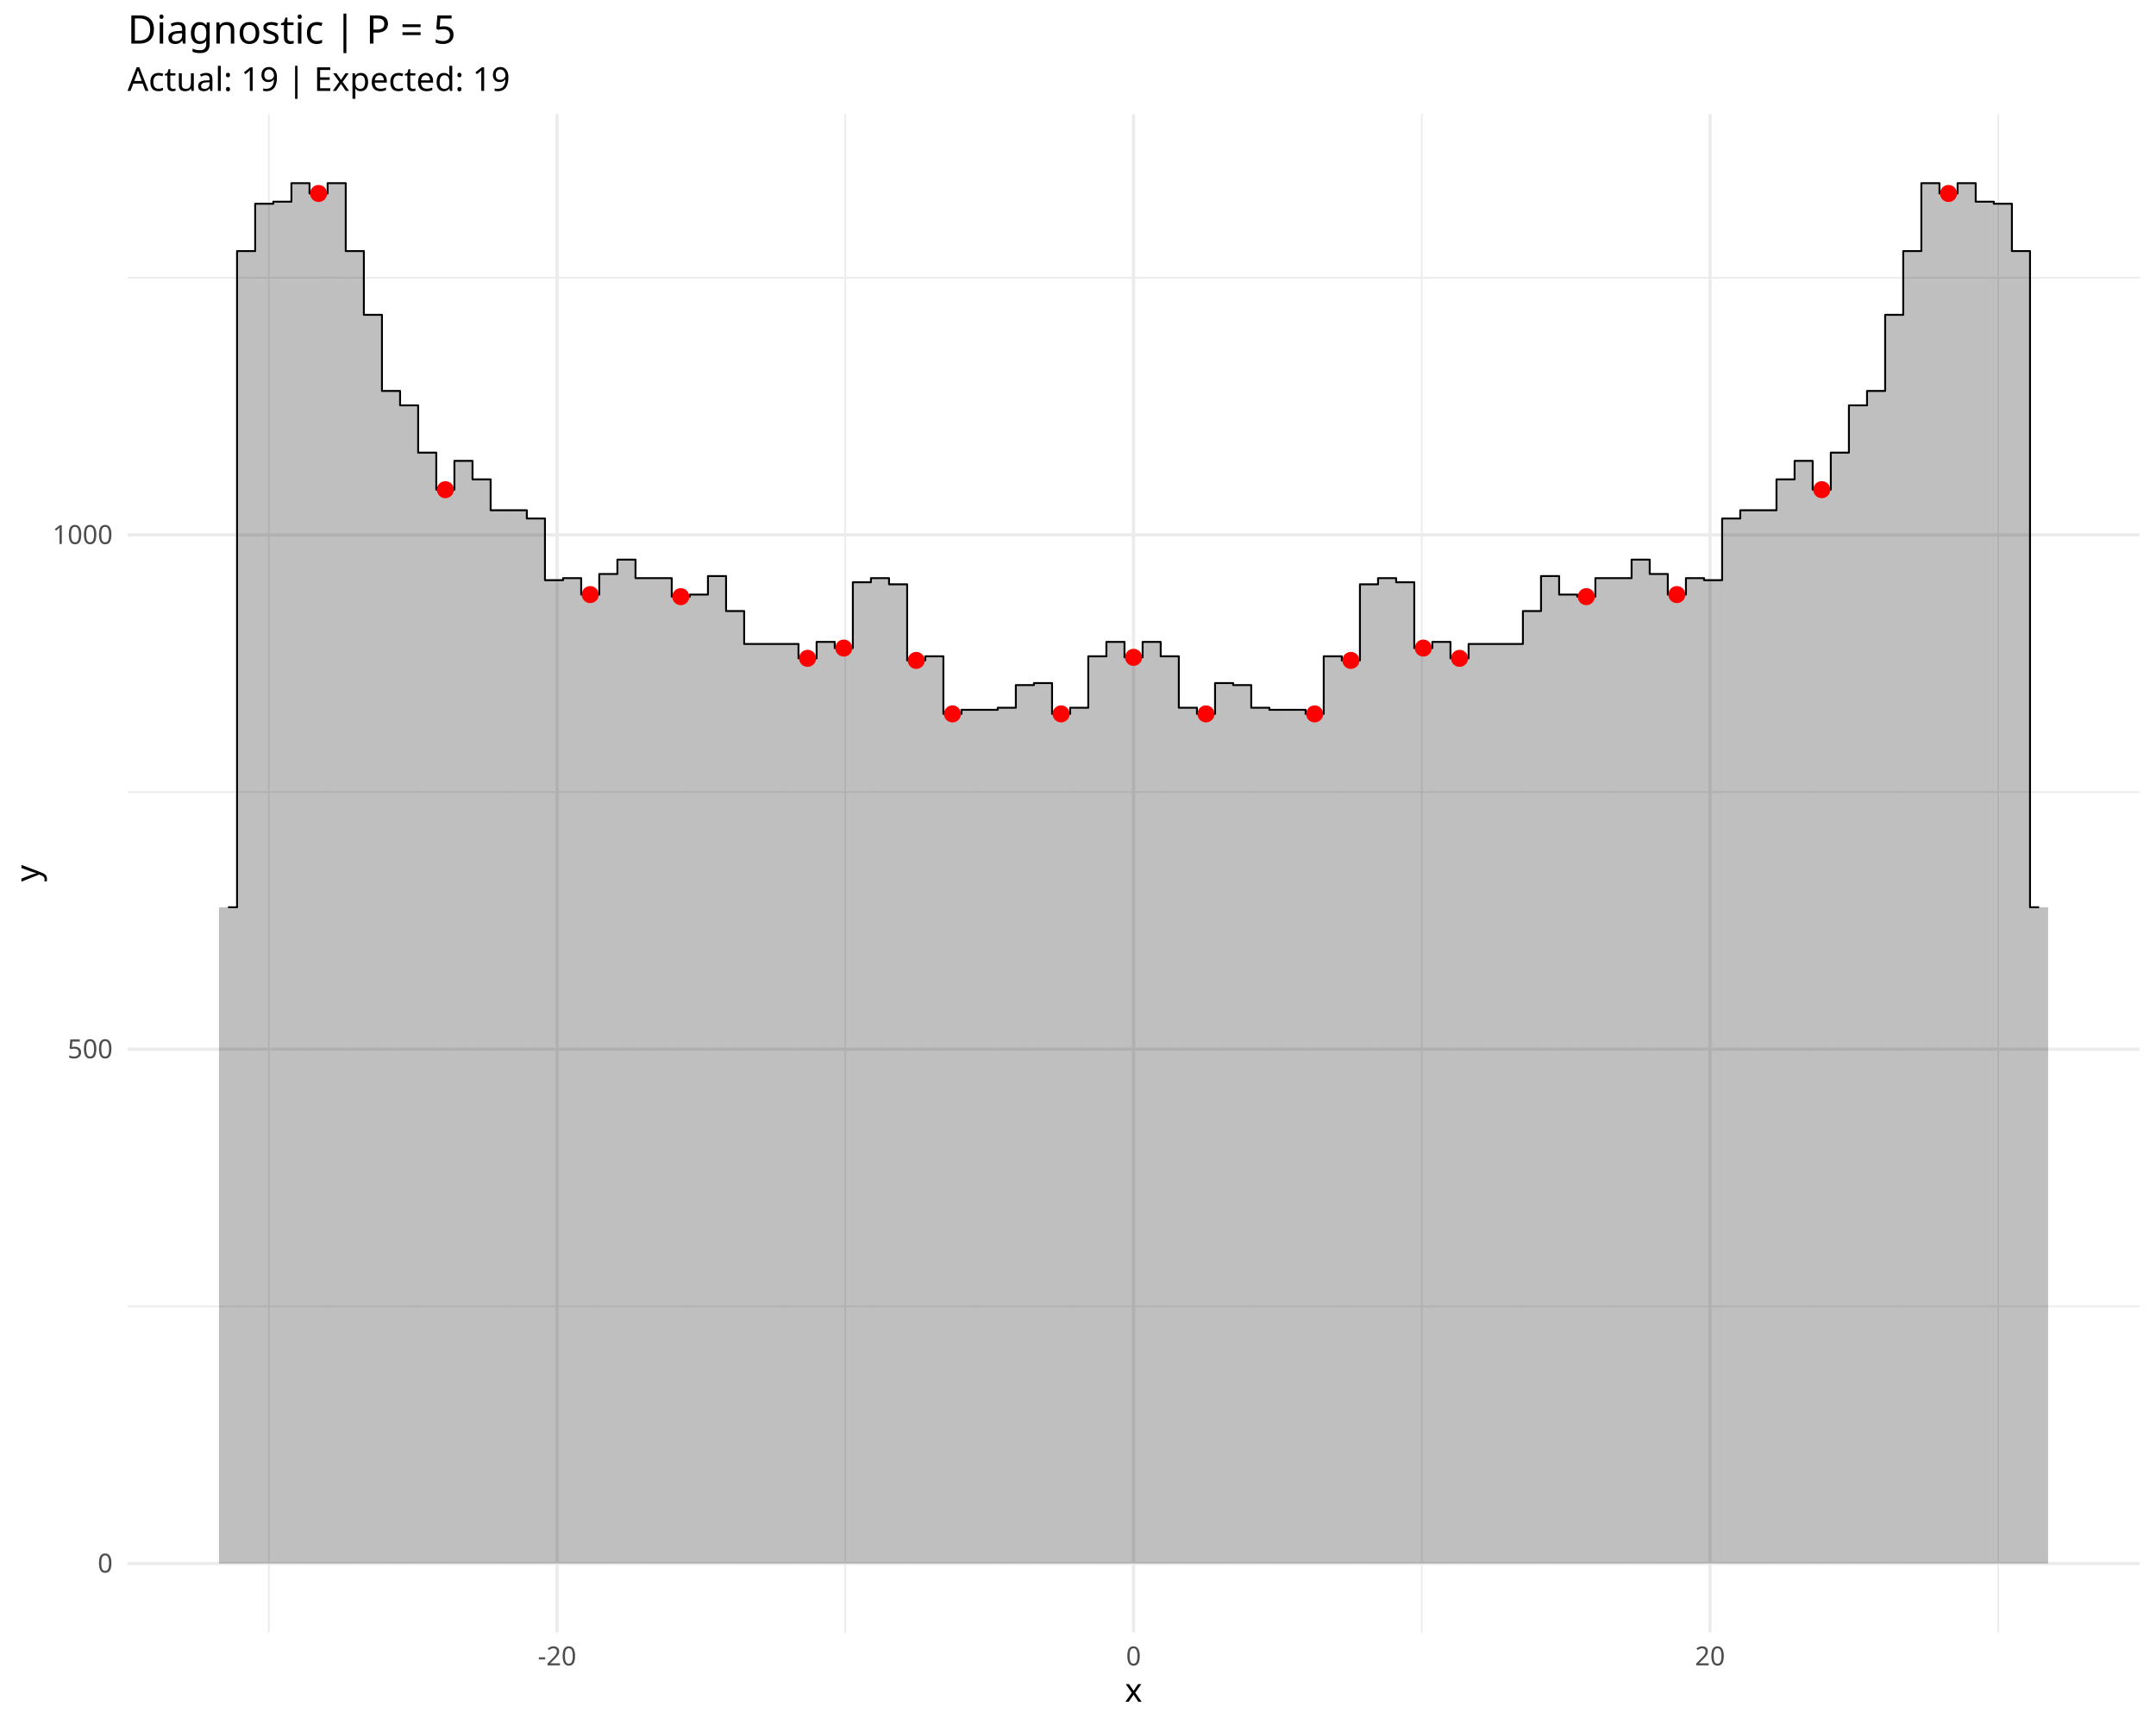
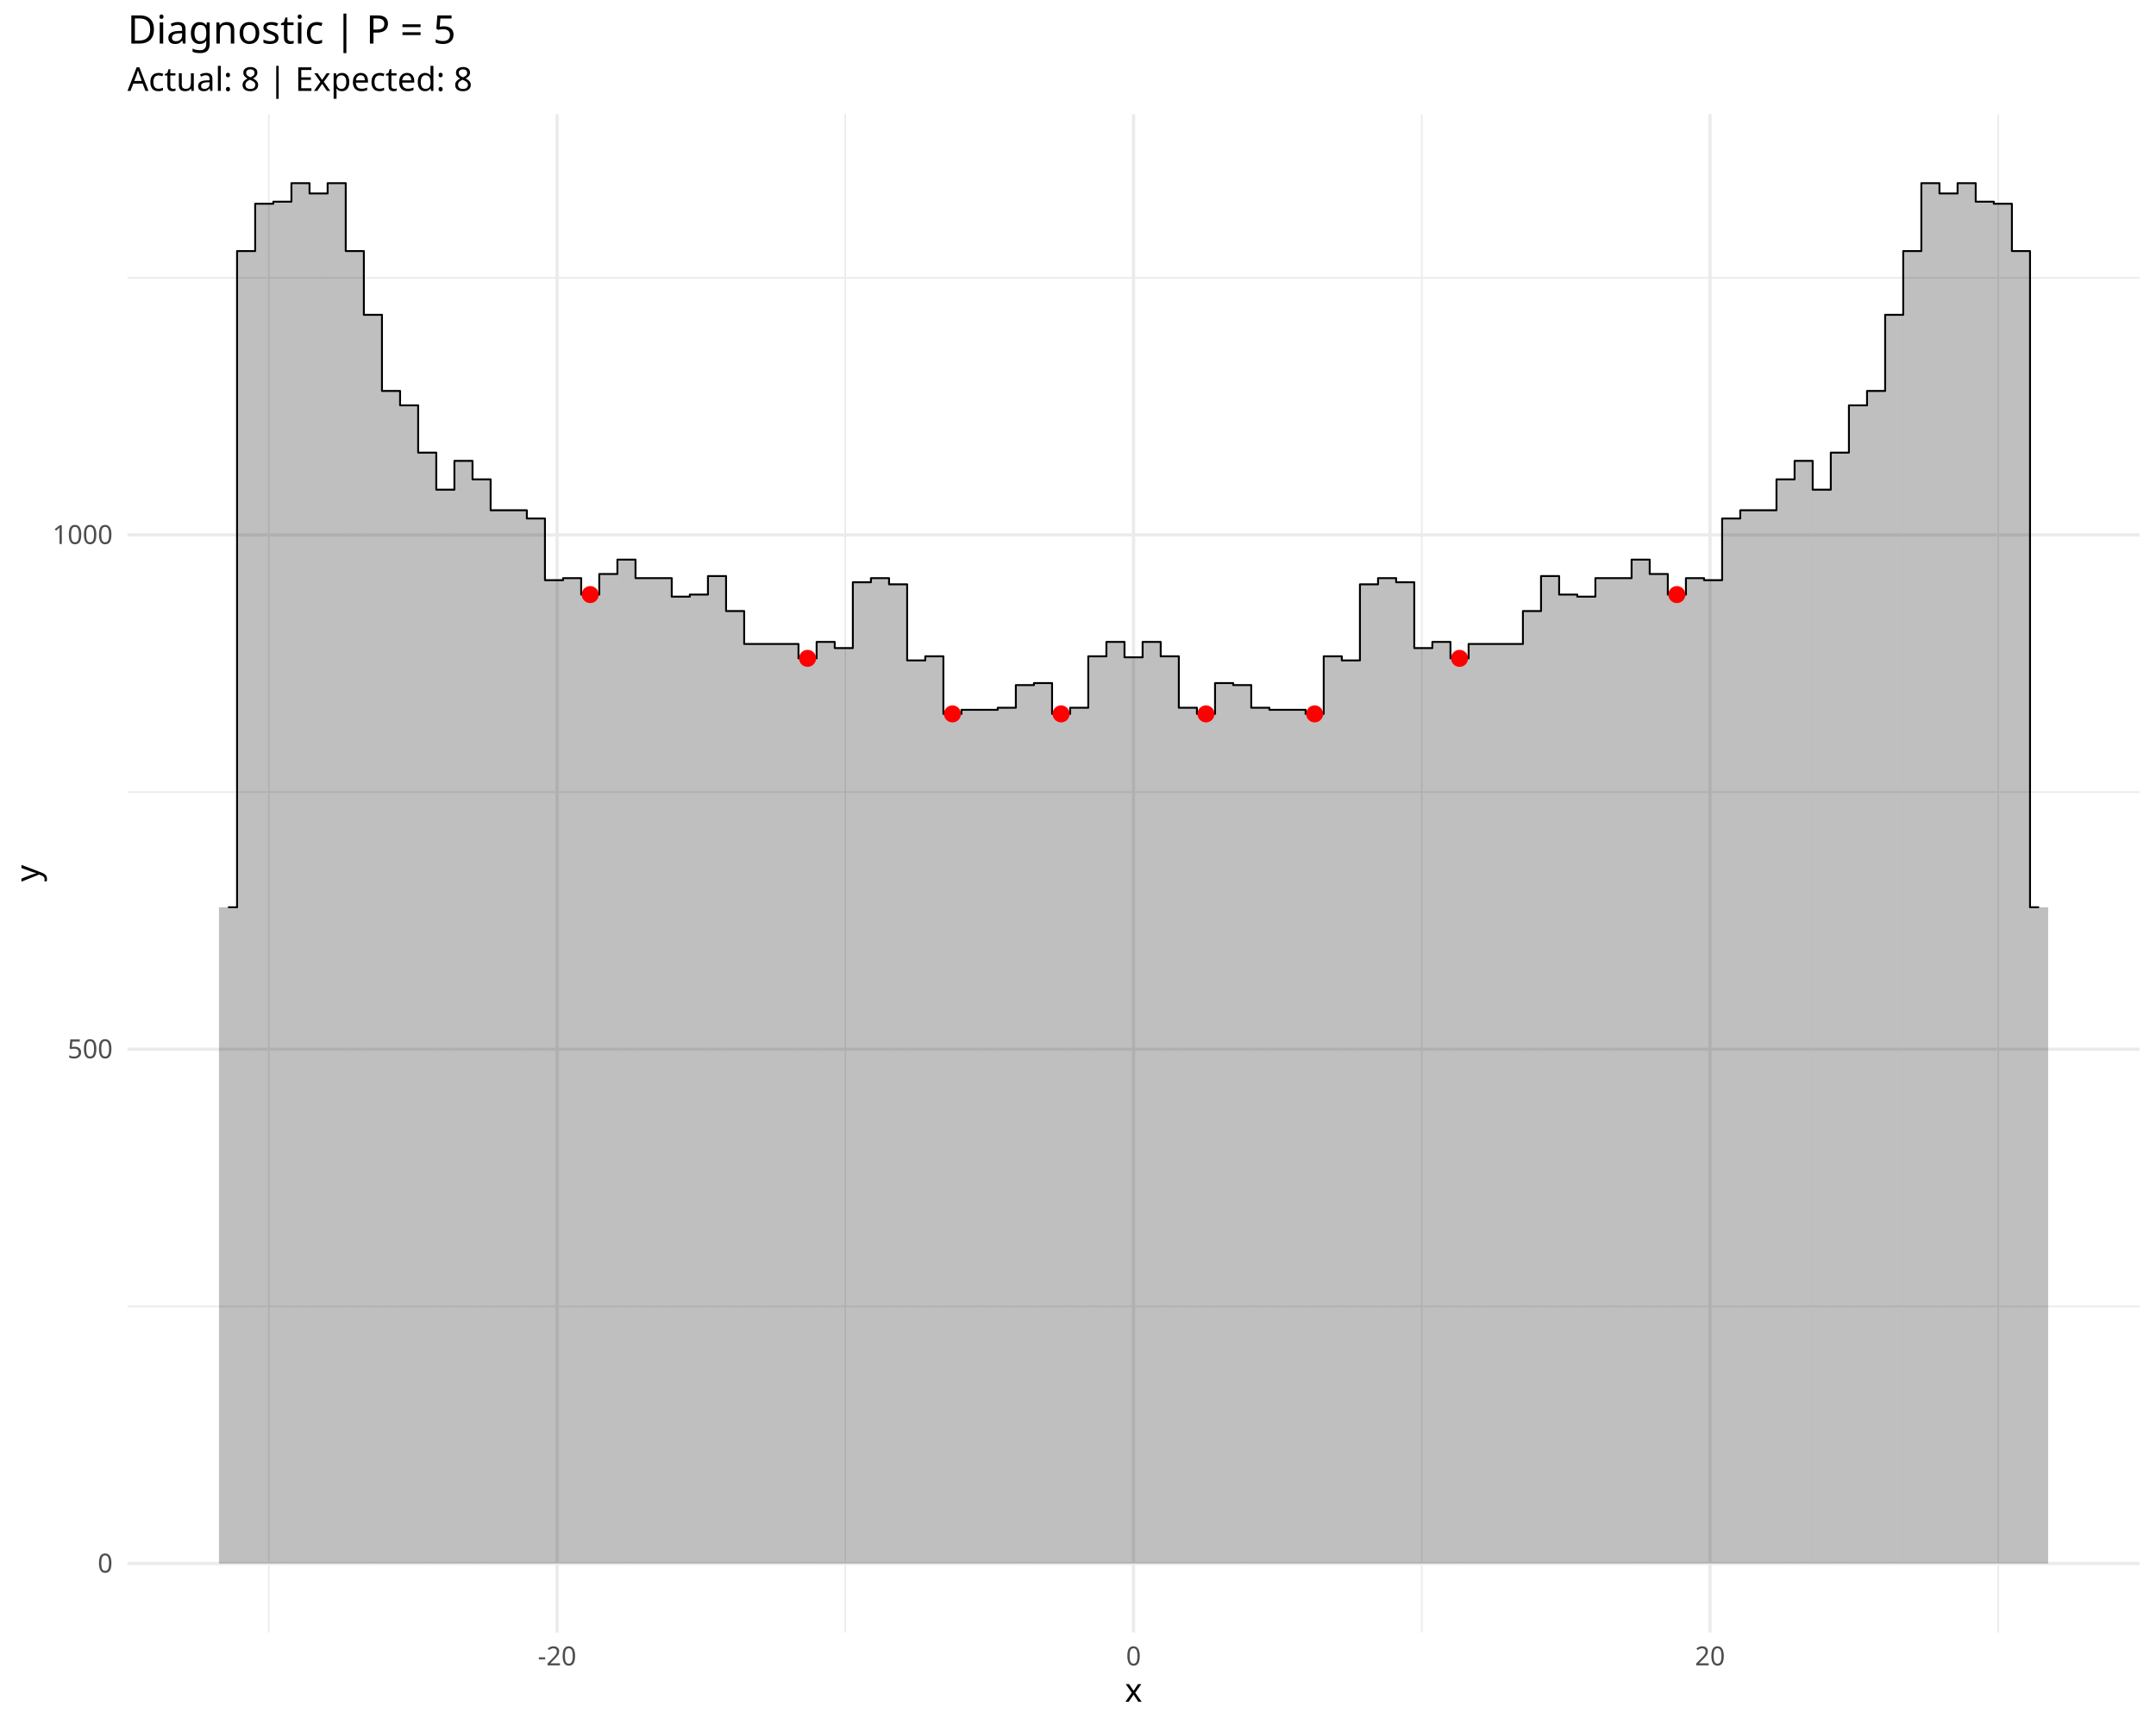
<svg xmlns="http://www.w3.org/2000/svg" class="svglite" data-engine-version="2.0" width="720.00pt" height="576.00pt" viewBox="0 0 720.00 576.00">
  <defs>
    <style type="text/css">
    .svglite line, .svglite polyline, .svglite polygon, .svglite path, .svglite rect, .svglite circle {
      fill: none;
      stroke: #000000;
      stroke-linecap: round;
      stroke-linejoin: round;
      stroke-miterlimit: 10.00;
    }
  </style>
  </defs>
  <rect width="100%" height="100%" style="stroke: none; fill: #FFFFFF;" />
  <defs>
    <clipPath id="cpMC4wMHw3MjAuMDB8MC4wMHw1NzYuMDA=">
      <rect x="0.00" y="0.00" width="720.00" height="576.00" />
    </clipPath>
  </defs>
  <g clip-path="url(#cpMC4wMHw3MjAuMDB8MC4wMHw1NzYuMDA=)">
    <rect x="0.00" y="0.00" width="720.00" height="576.00" style="stroke-width: 1.07; stroke: none; fill: #FFFFFF;" />
  </g>
  <defs>
    <clipPath id="cpNDIuNTh8NzE0LjUyfDM4LjEyfDU0NS4xMQ==">
      <rect x="42.58" y="38.12" width="671.94" height="507.00" />
    </clipPath>
  </defs>
  <g clip-path="url(#cpNDIuNTh8NzE0LjUyfDM4LjEyfDU0NS4xMQ==)">
    <polyline points="42.58,436.21 714.52,436.21 " style="stroke-width: 0.53; stroke: #EBEBEB; stroke-linecap: butt;" />
    <polyline points="42.58,264.48 714.52,264.48 " style="stroke-width: 0.53; stroke: #EBEBEB; stroke-linecap: butt;" />
    <polyline points="42.58,92.76 714.52,92.76 " style="stroke-width: 0.53; stroke: #EBEBEB; stroke-linecap: butt;" />
    <polyline points="89.78,545.11 89.78,38.12 " style="stroke-width: 0.53; stroke: #EBEBEB; stroke-linecap: butt;" />
    <polyline points="282.29,545.11 282.29,38.12 " style="stroke-width: 0.53; stroke: #EBEBEB; stroke-linecap: butt;" />
    <polyline points="474.81,545.11 474.81,38.12 " style="stroke-width: 0.53; stroke: #EBEBEB; stroke-linecap: butt;" />
    <polyline points="667.32,545.11 667.32,38.12 " style="stroke-width: 0.53; stroke: #EBEBEB; stroke-linecap: butt;" />
    <polyline points="42.58,522.07 714.52,522.07 " style="stroke-width: 1.07; stroke: #EBEBEB; stroke-linecap: butt;" />
    <polyline points="42.58,350.34 714.52,350.34 " style="stroke-width: 1.07; stroke: #EBEBEB; stroke-linecap: butt;" />
    <polyline points="42.58,178.62 714.52,178.62 " style="stroke-width: 1.07; stroke: #EBEBEB; stroke-linecap: butt;" />
    <polyline points="186.04,545.11 186.04,38.12 " style="stroke-width: 1.07; stroke: #EBEBEB; stroke-linecap: butt;" />
    <polyline points="378.55,545.11 378.55,38.12 " style="stroke-width: 1.07; stroke: #EBEBEB; stroke-linecap: butt;" />
    <polyline points="571.07,545.11 571.07,38.12 " style="stroke-width: 1.07; stroke: #EBEBEB; stroke-linecap: butt;" />
    <rect x="73.13" y="302.95" width="6.05" height="219.12" style="stroke-width: 1.07; stroke: none; stroke-linecap: butt; stroke-linejoin: miter; fill: #000000; fill-opacity: 0.25;" />
    <rect x="79.17" y="83.83" width="6.05" height="438.24" style="stroke-width: 1.07; stroke: none; stroke-linecap: butt; stroke-linejoin: miter; fill: #000000; fill-opacity: 0.25;" />
    <rect x="85.22" y="68.03" width="6.05" height="454.04" style="stroke-width: 1.07; stroke: none; stroke-linecap: butt; stroke-linejoin: miter; fill: #000000; fill-opacity: 0.25;" />
    <rect x="91.27" y="67.34" width="6.05" height="454.72" style="stroke-width: 1.07; stroke: none; stroke-linecap: butt; stroke-linejoin: miter; fill: #000000; fill-opacity: 0.25;" />
    <rect x="97.32" y="61.16" width="6.05" height="460.91" style="stroke-width: 1.07; stroke: none; stroke-linecap: butt; stroke-linejoin: miter; fill: #000000; fill-opacity: 0.25;" />
    <rect x="103.37" y="64.60" width="6.05" height="457.47" style="stroke-width: 1.07; stroke: none; stroke-linecap: butt; stroke-linejoin: miter; fill: #000000; fill-opacity: 0.25;" />
    <rect x="109.41" y="61.16" width="6.05" height="460.91" style="stroke-width: 1.07; stroke: none; stroke-linecap: butt; stroke-linejoin: miter; fill: #000000; fill-opacity: 0.25;" />
    <rect x="115.46" y="83.83" width="6.05" height="438.24" style="stroke-width: 1.07; stroke: none; stroke-linecap: butt; stroke-linejoin: miter; fill: #000000; fill-opacity: 0.25;" />
    <rect x="121.51" y="105.12" width="6.05" height="416.94" style="stroke-width: 1.07; stroke: none; stroke-linecap: butt; stroke-linejoin: miter; fill: #000000; fill-opacity: 0.25;" />
    <rect x="127.56" y="130.54" width="6.05" height="391.53" style="stroke-width: 1.07; stroke: none; stroke-linecap: butt; stroke-linejoin: miter; fill: #000000; fill-opacity: 0.25;" />
    <rect x="133.61" y="135.35" width="6.05" height="386.72" style="stroke-width: 1.07; stroke: none; stroke-linecap: butt; stroke-linejoin: miter; fill: #000000; fill-opacity: 0.25;" />
    <rect x="139.65" y="151.14" width="6.05" height="370.92" style="stroke-width: 1.07; stroke: none; stroke-linecap: butt; stroke-linejoin: miter; fill: #000000; fill-opacity: 0.25;" />
    <rect x="145.70" y="163.51" width="6.05" height="358.56" style="stroke-width: 1.07; stroke: none; stroke-linecap: butt; stroke-linejoin: miter; fill: #000000; fill-opacity: 0.25;" />
    <rect x="151.75" y="153.89" width="6.05" height="368.17" style="stroke-width: 1.07; stroke: none; stroke-linecap: butt; stroke-linejoin: miter; fill: #000000; fill-opacity: 0.25;" />
    <rect x="157.80" y="160.07" width="6.05" height="361.99" style="stroke-width: 1.07; stroke: none; stroke-linecap: butt; stroke-linejoin: miter; fill: #000000; fill-opacity: 0.25;" />
    <rect x="163.85" y="170.38" width="6.05" height="351.69" style="stroke-width: 1.07; stroke: none; stroke-linecap: butt; stroke-linejoin: miter; fill: #000000; fill-opacity: 0.25;" />
    <rect x="169.89" y="170.38" width="6.05" height="351.69" style="stroke-width: 1.07; stroke: none; stroke-linecap: butt; stroke-linejoin: miter; fill: #000000; fill-opacity: 0.25;" />
    <rect x="175.94" y="173.13" width="6.05" height="348.94" style="stroke-width: 1.07; stroke: none; stroke-linecap: butt; stroke-linejoin: miter; fill: #000000; fill-opacity: 0.25;" />
    <rect x="181.99" y="193.73" width="6.05" height="328.33" style="stroke-width: 1.07; stroke: none; stroke-linecap: butt; stroke-linejoin: miter; fill: #000000; fill-opacity: 0.25;" />
    <rect x="188.04" y="193.05" width="6.05" height="329.02" style="stroke-width: 1.07; stroke: none; stroke-linecap: butt; stroke-linejoin: miter; fill: #000000; fill-opacity: 0.25;" />
    <rect x="194.09" y="198.54" width="6.05" height="323.53" style="stroke-width: 1.07; stroke: none; stroke-linecap: butt; stroke-linejoin: miter; fill: #000000; fill-opacity: 0.25;" />
    <rect x="200.13" y="191.67" width="6.05" height="330.40" style="stroke-width: 1.07; stroke: none; stroke-linecap: butt; stroke-linejoin: miter; fill: #000000; fill-opacity: 0.25;" />
    <rect x="206.18" y="186.86" width="6.05" height="335.20" style="stroke-width: 1.07; stroke: none; stroke-linecap: butt; stroke-linejoin: miter; fill: #000000; fill-opacity: 0.25;" />
    <rect x="212.23" y="193.05" width="6.05" height="329.02" style="stroke-width: 1.07; stroke: none; stroke-linecap: butt; stroke-linejoin: miter; fill: #000000; fill-opacity: 0.25;" />
    <rect x="218.28" y="193.05" width="6.05" height="329.02" style="stroke-width: 1.07; stroke: none; stroke-linecap: butt; stroke-linejoin: miter; fill: #000000; fill-opacity: 0.25;" />
    <rect x="224.33" y="199.23" width="6.05" height="322.84" style="stroke-width: 1.07; stroke: none; stroke-linecap: butt; stroke-linejoin: miter; fill: #000000; fill-opacity: 0.25;" />
    <rect x="230.37" y="198.54" width="6.05" height="323.53" style="stroke-width: 1.07; stroke: none; stroke-linecap: butt; stroke-linejoin: miter; fill: #000000; fill-opacity: 0.25;" />
    <rect x="236.42" y="192.36" width="6.05" height="329.71" style="stroke-width: 1.07; stroke: none; stroke-linecap: butt; stroke-linejoin: miter; fill: #000000; fill-opacity: 0.25;" />
    <rect x="242.47" y="204.04" width="6.05" height="318.03" style="stroke-width: 1.07; stroke: none; stroke-linecap: butt; stroke-linejoin: miter; fill: #000000; fill-opacity: 0.25;" />
    <rect x="248.52" y="215.03" width="6.05" height="307.04" style="stroke-width: 1.07; stroke: none; stroke-linecap: butt; stroke-linejoin: miter; fill: #000000; fill-opacity: 0.25;" />
    <rect x="254.57" y="215.03" width="6.05" height="307.04" style="stroke-width: 1.07; stroke: none; stroke-linecap: butt; stroke-linejoin: miter; fill: #000000; fill-opacity: 0.25;" />
    <rect x="260.61" y="215.03" width="6.05" height="307.04" style="stroke-width: 1.07; stroke: none; stroke-linecap: butt; stroke-linejoin: miter; fill: #000000; fill-opacity: 0.25;" />
    <rect x="266.66" y="219.83" width="6.05" height="302.23" style="stroke-width: 1.07; stroke: none; stroke-linecap: butt; stroke-linejoin: miter; fill: #000000; fill-opacity: 0.25;" />
    <rect x="272.71" y="214.34" width="6.05" height="307.73" style="stroke-width: 1.07; stroke: none; stroke-linecap: butt; stroke-linejoin: miter; fill: #000000; fill-opacity: 0.25;" />
    <rect x="278.76" y="216.40" width="6.05" height="305.67" style="stroke-width: 1.07; stroke: none; stroke-linecap: butt; stroke-linejoin: miter; fill: #000000; fill-opacity: 0.25;" />
    <rect x="284.81" y="194.42" width="6.05" height="327.65" style="stroke-width: 1.07; stroke: none; stroke-linecap: butt; stroke-linejoin: miter; fill: #000000; fill-opacity: 0.25;" />
    <rect x="290.85" y="193.05" width="6.05" height="329.02" style="stroke-width: 1.07; stroke: none; stroke-linecap: butt; stroke-linejoin: miter; fill: #000000; fill-opacity: 0.25;" />
    <rect x="296.90" y="195.11" width="6.05" height="326.96" style="stroke-width: 1.07; stroke: none; stroke-linecap: butt; stroke-linejoin: miter; fill: #000000; fill-opacity: 0.25;" />
    <rect x="302.95" y="220.52" width="6.05" height="301.55" style="stroke-width: 1.07; stroke: none; stroke-linecap: butt; stroke-linejoin: miter; fill: #000000; fill-opacity: 0.25;" />
    <rect x="309.00" y="219.15" width="6.05" height="302.92" style="stroke-width: 1.07; stroke: none; stroke-linecap: butt; stroke-linejoin: miter; fill: #000000; fill-opacity: 0.25;" />
    <rect x="315.05" y="238.38" width="6.05" height="283.69" style="stroke-width: 1.07; stroke: none; stroke-linecap: butt; stroke-linejoin: miter; fill: #000000; fill-opacity: 0.25;" />
    <rect x="321.10" y="237.01" width="6.05" height="285.06" style="stroke-width: 1.07; stroke: none; stroke-linecap: butt; stroke-linejoin: miter; fill: #000000; fill-opacity: 0.25;" />
    <rect x="327.14" y="237.01" width="6.05" height="285.06" style="stroke-width: 1.07; stroke: none; stroke-linecap: butt; stroke-linejoin: miter; fill: #000000; fill-opacity: 0.25;" />
    <rect x="333.19" y="236.32" width="6.05" height="285.75" style="stroke-width: 1.07; stroke: none; stroke-linecap: butt; stroke-linejoin: miter; fill: #000000; fill-opacity: 0.25;" />
    <rect x="339.24" y="228.76" width="6.05" height="293.30" style="stroke-width: 1.07; stroke: none; stroke-linecap: butt; stroke-linejoin: miter; fill: #000000; fill-opacity: 0.25;" />
    <rect x="345.29" y="228.08" width="6.05" height="293.99" style="stroke-width: 1.07; stroke: none; stroke-linecap: butt; stroke-linejoin: miter; fill: #000000; fill-opacity: 0.25;" />
    <rect x="351.34" y="238.38" width="6.05" height="283.69" style="stroke-width: 1.07; stroke: none; stroke-linecap: butt; stroke-linejoin: miter; fill: #000000; fill-opacity: 0.25;" />
    <rect x="357.38" y="236.32" width="6.05" height="285.75" style="stroke-width: 1.07; stroke: none; stroke-linecap: butt; stroke-linejoin: miter; fill: #000000; fill-opacity: 0.25;" />
    <rect x="363.43" y="219.15" width="6.05" height="302.92" style="stroke-width: 1.07; stroke: none; stroke-linecap: butt; stroke-linejoin: miter; fill: #000000; fill-opacity: 0.25;" />
    <rect x="369.48" y="214.34" width="6.05" height="307.73" style="stroke-width: 1.07; stroke: none; stroke-linecap: butt; stroke-linejoin: miter; fill: #000000; fill-opacity: 0.25;" />
    <rect x="375.53" y="219.49" width="6.05" height="302.58" style="stroke-width: 1.07; stroke: none; stroke-linecap: butt; stroke-linejoin: miter; fill: #000000; fill-opacity: 0.25;" />
    <rect x="381.58" y="214.34" width="6.05" height="307.73" style="stroke-width: 1.07; stroke: none; stroke-linecap: butt; stroke-linejoin: miter; fill: #000000; fill-opacity: 0.25;" />
    <rect x="387.62" y="219.15" width="6.05" height="302.92" style="stroke-width: 1.07; stroke: none; stroke-linecap: butt; stroke-linejoin: miter; fill: #000000; fill-opacity: 0.25;" />
    <rect x="393.67" y="236.32" width="6.05" height="285.75" style="stroke-width: 1.07; stroke: none; stroke-linecap: butt; stroke-linejoin: miter; fill: #000000; fill-opacity: 0.25;" />
    <rect x="399.72" y="238.38" width="6.05" height="283.69" style="stroke-width: 1.07; stroke: none; stroke-linecap: butt; stroke-linejoin: miter; fill: #000000; fill-opacity: 0.25;" />
    <rect x="405.77" y="228.08" width="6.05" height="293.99" style="stroke-width: 1.07; stroke: none; stroke-linecap: butt; stroke-linejoin: miter; fill: #000000; fill-opacity: 0.25;" />
    <rect x="411.82" y="228.76" width="6.05" height="293.30" style="stroke-width: 1.07; stroke: none; stroke-linecap: butt; stroke-linejoin: miter; fill: #000000; fill-opacity: 0.25;" />
    <rect x="417.86" y="236.32" width="6.05" height="285.75" style="stroke-width: 1.07; stroke: none; stroke-linecap: butt; stroke-linejoin: miter; fill: #000000; fill-opacity: 0.25;" />
    <rect x="423.91" y="237.01" width="6.05" height="285.06" style="stroke-width: 1.07; stroke: none; stroke-linecap: butt; stroke-linejoin: miter; fill: #000000; fill-opacity: 0.25;" />
    <rect x="429.96" y="237.01" width="6.05" height="285.06" style="stroke-width: 1.07; stroke: none; stroke-linecap: butt; stroke-linejoin: miter; fill: #000000; fill-opacity: 0.25;" />
    <rect x="436.01" y="238.38" width="6.05" height="283.69" style="stroke-width: 1.07; stroke: none; stroke-linecap: butt; stroke-linejoin: miter; fill: #000000; fill-opacity: 0.25;" />
    <rect x="442.06" y="219.15" width="6.05" height="302.92" style="stroke-width: 1.07; stroke: none; stroke-linecap: butt; stroke-linejoin: miter; fill: #000000; fill-opacity: 0.25;" />
    <rect x="448.10" y="220.52" width="6.05" height="301.55" style="stroke-width: 1.07; stroke: none; stroke-linecap: butt; stroke-linejoin: miter; fill: #000000; fill-opacity: 0.25;" />
    <rect x="454.15" y="195.11" width="6.05" height="326.96" style="stroke-width: 1.07; stroke: none; stroke-linecap: butt; stroke-linejoin: miter; fill: #000000; fill-opacity: 0.25;" />
    <rect x="460.20" y="193.05" width="6.05" height="329.02" style="stroke-width: 1.07; stroke: none; stroke-linecap: butt; stroke-linejoin: miter; fill: #000000; fill-opacity: 0.25;" />
    <rect x="466.25" y="194.42" width="6.05" height="327.65" style="stroke-width: 1.07; stroke: none; stroke-linecap: butt; stroke-linejoin: miter; fill: #000000; fill-opacity: 0.25;" />
    <rect x="472.30" y="216.40" width="6.05" height="305.67" style="stroke-width: 1.07; stroke: none; stroke-linecap: butt; stroke-linejoin: miter; fill: #000000; fill-opacity: 0.25;" />
    <rect x="478.34" y="214.34" width="6.05" height="307.73" style="stroke-width: 1.07; stroke: none; stroke-linecap: butt; stroke-linejoin: miter; fill: #000000; fill-opacity: 0.25;" />
    <rect x="484.39" y="219.83" width="6.05" height="302.23" style="stroke-width: 1.07; stroke: none; stroke-linecap: butt; stroke-linejoin: miter; fill: #000000; fill-opacity: 0.25;" />
    <rect x="490.44" y="215.03" width="6.05" height="307.04" style="stroke-width: 1.07; stroke: none; stroke-linecap: butt; stroke-linejoin: miter; fill: #000000; fill-opacity: 0.25;" />
    <rect x="496.49" y="215.03" width="6.05" height="307.04" style="stroke-width: 1.07; stroke: none; stroke-linecap: butt; stroke-linejoin: miter; fill: #000000; fill-opacity: 0.25;" />
    <rect x="502.54" y="215.03" width="6.05" height="307.04" style="stroke-width: 1.07; stroke: none; stroke-linecap: butt; stroke-linejoin: miter; fill: #000000; fill-opacity: 0.25;" />
    <rect x="508.58" y="204.04" width="6.05" height="318.03" style="stroke-width: 1.07; stroke: none; stroke-linecap: butt; stroke-linejoin: miter; fill: #000000; fill-opacity: 0.25;" />
    <rect x="514.63" y="192.36" width="6.05" height="329.71" style="stroke-width: 1.07; stroke: none; stroke-linecap: butt; stroke-linejoin: miter; fill: #000000; fill-opacity: 0.25;" />
    <rect x="520.68" y="198.54" width="6.05" height="323.53" style="stroke-width: 1.07; stroke: none; stroke-linecap: butt; stroke-linejoin: miter; fill: #000000; fill-opacity: 0.25;" />
    <rect x="526.73" y="199.23" width="6.05" height="322.84" style="stroke-width: 1.07; stroke: none; stroke-linecap: butt; stroke-linejoin: miter; fill: #000000; fill-opacity: 0.25;" />
    <rect x="532.78" y="193.05" width="6.05" height="329.02" style="stroke-width: 1.07; stroke: none; stroke-linecap: butt; stroke-linejoin: miter; fill: #000000; fill-opacity: 0.25;" />
    <rect x="538.82" y="193.05" width="6.05" height="329.02" style="stroke-width: 1.07; stroke: none; stroke-linecap: butt; stroke-linejoin: miter; fill: #000000; fill-opacity: 0.25;" />
    <rect x="544.87" y="186.86" width="6.05" height="335.20" style="stroke-width: 1.07; stroke: none; stroke-linecap: butt; stroke-linejoin: miter; fill: #000000; fill-opacity: 0.25;" />
    <rect x="550.92" y="191.67" width="6.05" height="330.40" style="stroke-width: 1.07; stroke: none; stroke-linecap: butt; stroke-linejoin: miter; fill: #000000; fill-opacity: 0.25;" />
    <rect x="556.97" y="198.54" width="6.05" height="323.53" style="stroke-width: 1.07; stroke: none; stroke-linecap: butt; stroke-linejoin: miter; fill: #000000; fill-opacity: 0.25;" />
    <rect x="563.02" y="193.05" width="6.05" height="329.02" style="stroke-width: 1.07; stroke: none; stroke-linecap: butt; stroke-linejoin: miter; fill: #000000; fill-opacity: 0.25;" />
    <rect x="569.07" y="193.73" width="6.05" height="328.33" style="stroke-width: 1.07; stroke: none; stroke-linecap: butt; stroke-linejoin: miter; fill: #000000; fill-opacity: 0.25;" />
    <rect x="575.11" y="173.13" width="6.05" height="348.94" style="stroke-width: 1.07; stroke: none; stroke-linecap: butt; stroke-linejoin: miter; fill: #000000; fill-opacity: 0.25;" />
    <rect x="581.16" y="170.38" width="6.05" height="351.69" style="stroke-width: 1.07; stroke: none; stroke-linecap: butt; stroke-linejoin: miter; fill: #000000; fill-opacity: 0.25;" />
    <rect x="587.21" y="170.38" width="6.05" height="351.69" style="stroke-width: 1.07; stroke: none; stroke-linecap: butt; stroke-linejoin: miter; fill: #000000; fill-opacity: 0.25;" />
    <rect x="593.26" y="160.07" width="6.05" height="361.99" style="stroke-width: 1.07; stroke: none; stroke-linecap: butt; stroke-linejoin: miter; fill: #000000; fill-opacity: 0.25;" />
    <rect x="599.31" y="153.89" width="6.05" height="368.17" style="stroke-width: 1.07; stroke: none; stroke-linecap: butt; stroke-linejoin: miter; fill: #000000; fill-opacity: 0.25;" />
    <rect x="605.35" y="163.51" width="6.05" height="358.56" style="stroke-width: 1.07; stroke: none; stroke-linecap: butt; stroke-linejoin: miter; fill: #000000; fill-opacity: 0.25;" />
    <rect x="611.40" y="151.14" width="6.05" height="370.92" style="stroke-width: 1.07; stroke: none; stroke-linecap: butt; stroke-linejoin: miter; fill: #000000; fill-opacity: 0.25;" />
    <rect x="617.45" y="135.35" width="6.05" height="386.72" style="stroke-width: 1.07; stroke: none; stroke-linecap: butt; stroke-linejoin: miter; fill: #000000; fill-opacity: 0.25;" />
    <rect x="623.50" y="130.54" width="6.05" height="391.53" style="stroke-width: 1.07; stroke: none; stroke-linecap: butt; stroke-linejoin: miter; fill: #000000; fill-opacity: 0.25;" />
    <rect x="629.55" y="105.12" width="6.05" height="416.94" style="stroke-width: 1.07; stroke: none; stroke-linecap: butt; stroke-linejoin: miter; fill: #000000; fill-opacity: 0.25;" />
    <rect x="635.59" y="83.83" width="6.05" height="438.24" style="stroke-width: 1.07; stroke: none; stroke-linecap: butt; stroke-linejoin: miter; fill: #000000; fill-opacity: 0.25;" />
    <rect x="641.64" y="61.16" width="6.05" height="460.91" style="stroke-width: 1.07; stroke: none; stroke-linecap: butt; stroke-linejoin: miter; fill: #000000; fill-opacity: 0.25;" />
    <rect x="647.69" y="64.60" width="6.05" height="457.47" style="stroke-width: 1.07; stroke: none; stroke-linecap: butt; stroke-linejoin: miter; fill: #000000; fill-opacity: 0.25;" />
    <rect x="653.74" y="61.16" width="6.05" height="460.91" style="stroke-width: 1.07; stroke: none; stroke-linecap: butt; stroke-linejoin: miter; fill: #000000; fill-opacity: 0.25;" />
    <rect x="659.79" y="67.34" width="6.05" height="454.72" style="stroke-width: 1.07; stroke: none; stroke-linecap: butt; stroke-linejoin: miter; fill: #000000; fill-opacity: 0.25;" />
    <rect x="665.83" y="68.03" width="6.05" height="454.04" style="stroke-width: 1.07; stroke: none; stroke-linecap: butt; stroke-linejoin: miter; fill: #000000; fill-opacity: 0.25;" />
    <rect x="671.88" y="83.83" width="6.05" height="438.24" style="stroke-width: 1.07; stroke: none; stroke-linecap: butt; stroke-linejoin: miter; fill: #000000; fill-opacity: 0.25;" />
    <rect x="677.93" y="302.95" width="6.05" height="219.12" style="stroke-width: 1.07; stroke: none; stroke-linecap: butt; stroke-linejoin: miter; fill: #000000; fill-opacity: 0.25;" />
    <polyline points="76.15,302.95 79.17,302.95 79.17,83.83 85.22,83.83 85.22,68.03 91.27,68.03 91.27,67.34 97.32,67.34 97.32,61.16 103.37,61.16 103.37,64.60 109.41,64.60 109.41,61.16 115.46,61.16 115.46,83.83 121.51,83.83 121.51,105.12 127.56,105.12 127.56,130.54 133.61,130.54 133.61,135.35 139.65,135.35 139.65,151.14 145.70,151.14 145.70,163.51 151.75,163.51 151.75,153.89 157.80,153.89 157.80,160.07 163.85,160.07 163.85,170.38 169.89,170.38 169.89,170.38 175.94,170.38 175.94,173.13 181.99,173.13 181.99,193.73 188.04,193.73 188.04,193.05 194.09,193.05 194.09,198.54 200.13,198.54 200.13,191.67 206.18,191.67 206.18,186.86 212.23,186.86 212.23,193.05 218.28,193.05 218.28,193.05 224.33,193.05 224.33,199.23 230.37,199.23 230.37,198.54 236.42,198.54 236.42,192.36 242.47,192.36 242.47,204.04 248.52,204.04 248.52,215.03 254.57,215.03 254.57,215.03 260.61,215.03 260.61,215.03 266.66,215.03 266.66,219.83 272.71,219.83 272.71,214.34 278.76,214.34 278.76,216.40 284.81,216.40 284.81,194.42 290.85,194.42 290.85,193.05 296.90,193.05 296.90,195.11 302.95,195.11 302.95,220.52 309.00,220.52 309.00,219.15 315.05,219.15 315.05,238.38 321.10,238.38 321.10,237.01 327.14,237.01 327.14,237.01 333.19,237.01 333.19,236.32 339.24,236.32 339.24,228.76 345.29,228.76 345.29,228.08 351.34,228.08 351.34,238.38 357.38,238.38 357.38,236.32 363.43,236.32 363.43,219.15 369.48,219.15 369.48,214.34 375.53,214.34 375.53,219.49 381.58,219.49 381.58,214.34 387.62,214.34 387.62,219.15 393.67,219.15 393.67,236.32 399.72,236.32 399.72,238.38 405.77,238.38 405.77,228.08 411.82,228.08 411.82,228.76 417.86,228.76 417.86,236.32 423.91,236.32 423.91,237.01 429.96,237.01 429.96,237.01 436.01,237.01 436.01,238.38 442.06,238.38 442.06,219.15 448.10,219.15 448.10,220.52 454.15,220.52 454.15,195.11 460.20,195.11 460.20,193.05 466.25,193.05 466.25,194.42 472.30,194.42 472.30,216.40 478.34,216.40 478.34,214.34 484.39,214.34 484.39,219.83 490.44,219.83 490.44,215.03 496.49,215.03 496.49,215.03 502.54,215.03 502.54,215.03 508.58,215.03 508.58,204.04 514.63,204.04 514.63,192.36 520.68,192.36 520.68,198.54 526.73,198.54 526.73,199.23 532.78,199.23 532.78,193.05 538.82,193.05 538.82,193.05 544.87,193.05 544.87,186.86 550.92,186.86 550.92,191.67 556.97,191.67 556.97,198.54 563.02,198.54 563.02,193.05 569.07,193.05 569.07,193.73 575.11,193.73 575.11,173.13 581.16,173.13 581.16,170.38 587.21,170.38 587.21,170.38 593.26,170.38 593.26,160.07 599.31,160.07 599.31,153.89 605.35,153.89 605.35,163.51 611.40,163.51 611.40,151.14 617.45,151.14 617.45,135.35 623.50,135.35 623.50,130.54 629.55,130.54 629.55,105.12 635.59,105.12 635.59,83.83 641.64,83.83 641.64,61.16 647.69,61.16 647.69,64.60 653.74,64.60 653.74,61.16 659.79,61.16 659.79,67.34 665.83,67.34 665.83,68.03 671.88,68.03 671.88,83.83 677.93,83.83 677.93,302.95 680.95,302.95 " style="stroke-width: 0.64; stroke-linecap: butt;" />
-     <circle cx="106.39" cy="64.60" r="2.49" style="stroke-width: 0.71; stroke: #FF0000; fill: #FF0000;" />
-     <circle cx="148.73" cy="163.51" r="2.49" style="stroke-width: 0.71; stroke: #FF0000; fill: #FF0000;" />
    <circle cx="197.11" cy="198.54" r="2.49" style="stroke-width: 0.71; stroke: #FF0000; fill: #FF0000;" />
-     <circle cx="227.35" cy="199.23" r="2.49" style="stroke-width: 0.71; stroke: #FF0000; fill: #FF0000;" />
    <circle cx="269.69" cy="219.83" r="2.49" style="stroke-width: 0.71; stroke: #FF0000; fill: #FF0000;" />
-     <circle cx="281.78" cy="216.40" r="2.49" style="stroke-width: 0.71; stroke: #FF0000; fill: #FF0000;" />
-     <circle cx="305.98" cy="220.52" r="2.49" style="stroke-width: 0.71; stroke: #FF0000; fill: #FF0000;" />
    <circle cx="318.07" cy="238.38" r="2.49" style="stroke-width: 0.71; stroke: #FF0000; fill: #FF0000;" />
    <circle cx="354.36" cy="238.38" r="2.49" style="stroke-width: 0.71; stroke: #FF0000; fill: #FF0000;" />
-     <circle cx="378.55" cy="219.49" r="2.49" style="stroke-width: 0.71; stroke: #FF0000; fill: #FF0000;" />
    <circle cx="402.74" cy="238.38" r="2.49" style="stroke-width: 0.71; stroke: #FF0000; fill: #FF0000;" />
    <circle cx="439.03" cy="238.38" r="2.49" style="stroke-width: 0.71; stroke: #FF0000; fill: #FF0000;" />
-     <circle cx="451.13" cy="220.52" r="2.49" style="stroke-width: 0.71; stroke: #FF0000; fill: #FF0000;" />
-     <circle cx="475.32" cy="216.40" r="2.49" style="stroke-width: 0.71; stroke: #FF0000; fill: #FF0000;" />
    <circle cx="487.42" cy="219.83" r="2.49" style="stroke-width: 0.71; stroke: #FF0000; fill: #FF0000;" />
-     <circle cx="529.75" cy="199.23" r="2.49" style="stroke-width: 0.71; stroke: #FF0000; fill: #FF0000;" />
    <circle cx="559.99" cy="198.54" r="2.49" style="stroke-width: 0.71; stroke: #FF0000; fill: #FF0000;" />
-     <circle cx="608.38" cy="163.51" r="2.49" style="stroke-width: 0.71; stroke: #FF0000; fill: #FF0000;" />
-     <circle cx="650.71" cy="64.60" r="2.49" style="stroke-width: 0.71; stroke: #FF0000; fill: #FF0000;" />
  </g>
  <g clip-path="url(#cpMC4wMHw3MjAuMDB8MC4wMHw1NzYuMDA=)">
    <text x="37.65" y="525.10" text-anchor="end" style="font-size: 8.80px; fill: #4D4D4D; font-family: sans;" textLength="4.89px" lengthAdjust="spacingAndGlyphs">0</text>
    <text x="37.65" y="353.37" text-anchor="end" style="font-size: 8.80px; fill: #4D4D4D; font-family: sans;" textLength="14.68px" lengthAdjust="spacingAndGlyphs">500</text>
    <text x="37.65" y="181.65" text-anchor="end" style="font-size: 8.80px; fill: #4D4D4D; font-family: sans;" textLength="19.58px" lengthAdjust="spacingAndGlyphs">1000</text>
    <text x="186.04" y="556.10" text-anchor="middle" style="font-size: 8.80px; fill: #4D4D4D; font-family: sans;" textLength="12.72px" lengthAdjust="spacingAndGlyphs">-20</text>
    <text x="378.55" y="556.10" text-anchor="middle" style="font-size: 8.80px; fill: #4D4D4D; font-family: sans;" textLength="4.89px" lengthAdjust="spacingAndGlyphs">0</text>
    <text x="571.07" y="556.10" text-anchor="middle" style="font-size: 8.80px; fill: #4D4D4D; font-family: sans;" textLength="9.79px" lengthAdjust="spacingAndGlyphs">20</text>
    <text x="378.55" y="568.24" text-anchor="middle" style="font-size: 11.00px; font-family: sans;" textLength="5.50px" lengthAdjust="spacingAndGlyphs">x</text>
    <text transform="translate(13.05,291.61) rotate(-90)" text-anchor="middle" style="font-size: 11.00px; font-family: sans;" textLength="5.50px" lengthAdjust="spacingAndGlyphs">y</text>
-     <text x="42.58" y="30.35" style="font-size: 11.00px; font-family: sans;" textLength="122.12px" lengthAdjust="spacingAndGlyphs">Actual: 19 | Expected: 19</text>
+     <text x="42.58" y="30.35" style="font-size: 11.00px; font-family: sans;" textLength="109.88px" lengthAdjust="spacingAndGlyphs">Actual: 8 | Expected: 8</text>
    <text x="42.58" y="14.56" style="font-size: 13.20px; font-family: sans;" textLength="103.60px" lengthAdjust="spacingAndGlyphs">Diagnostic | P = 5</text>
  </g>
</svg>
